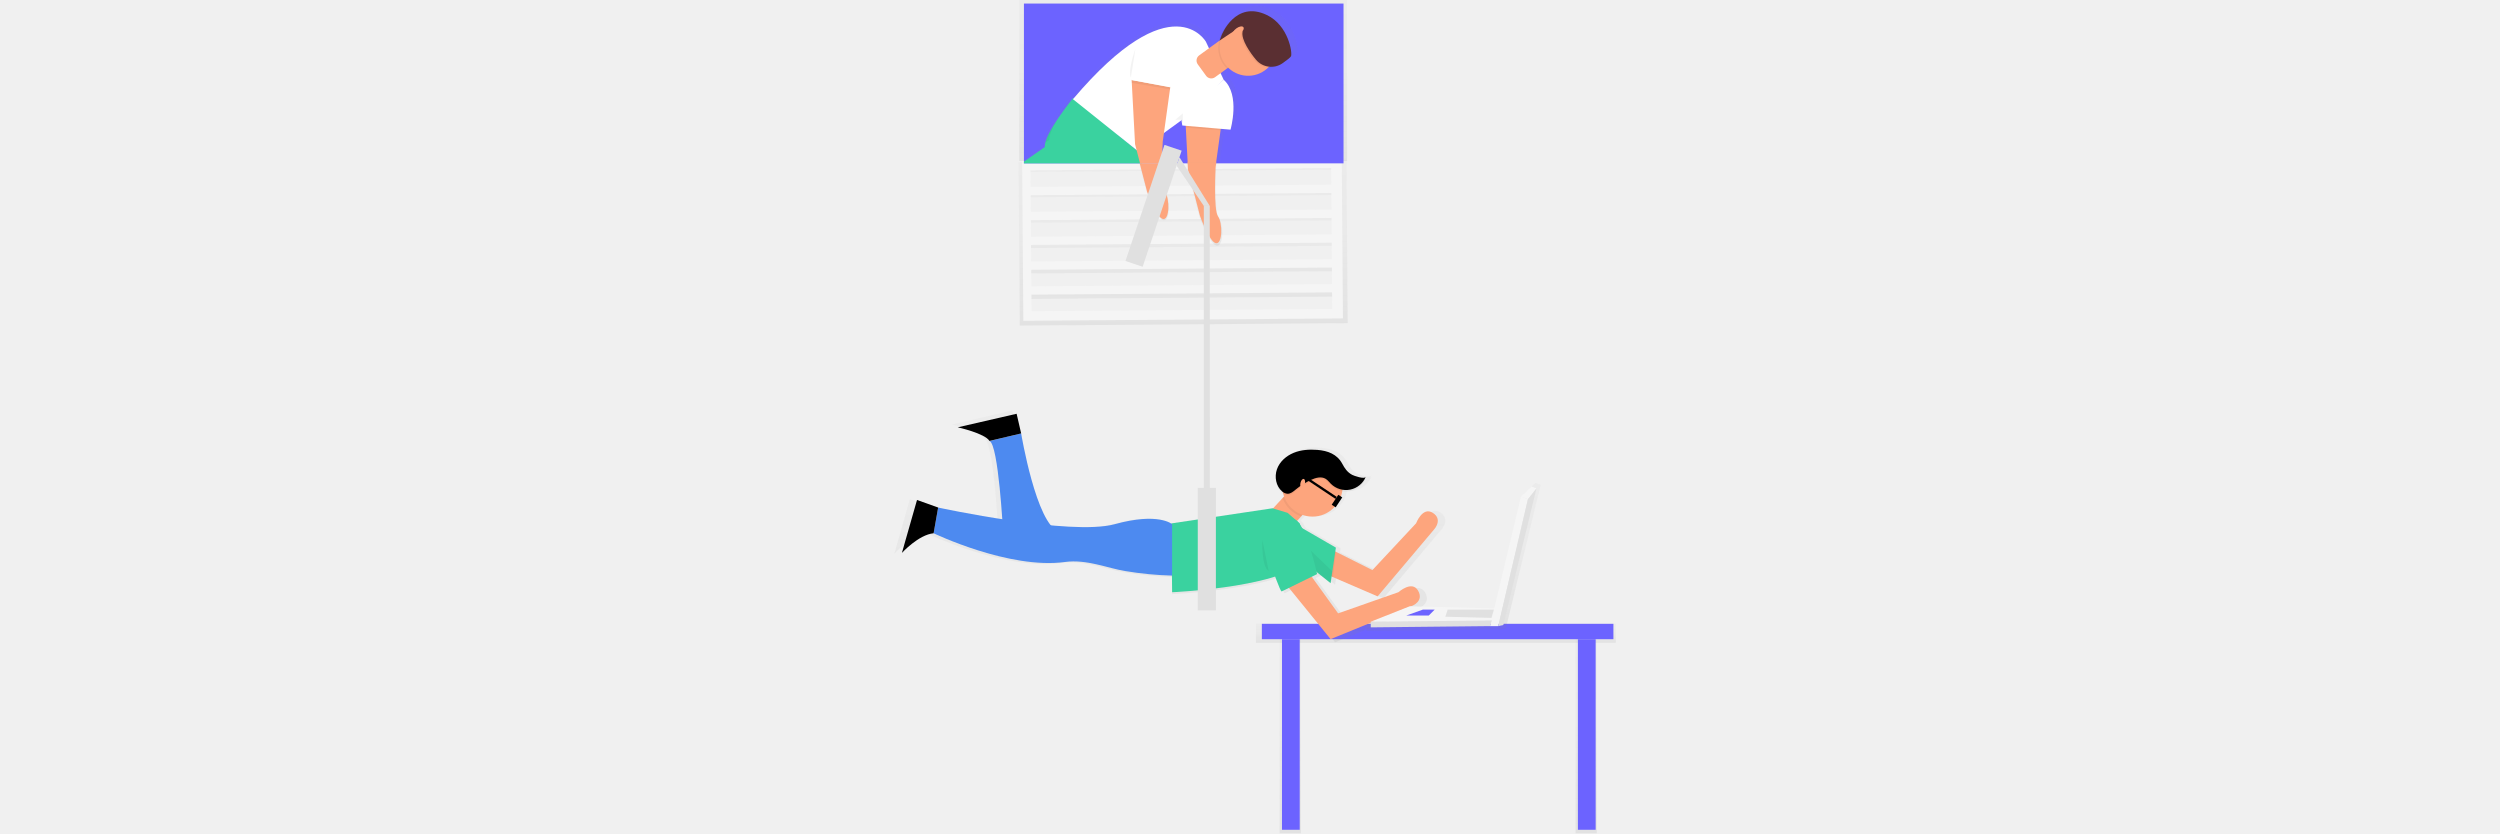
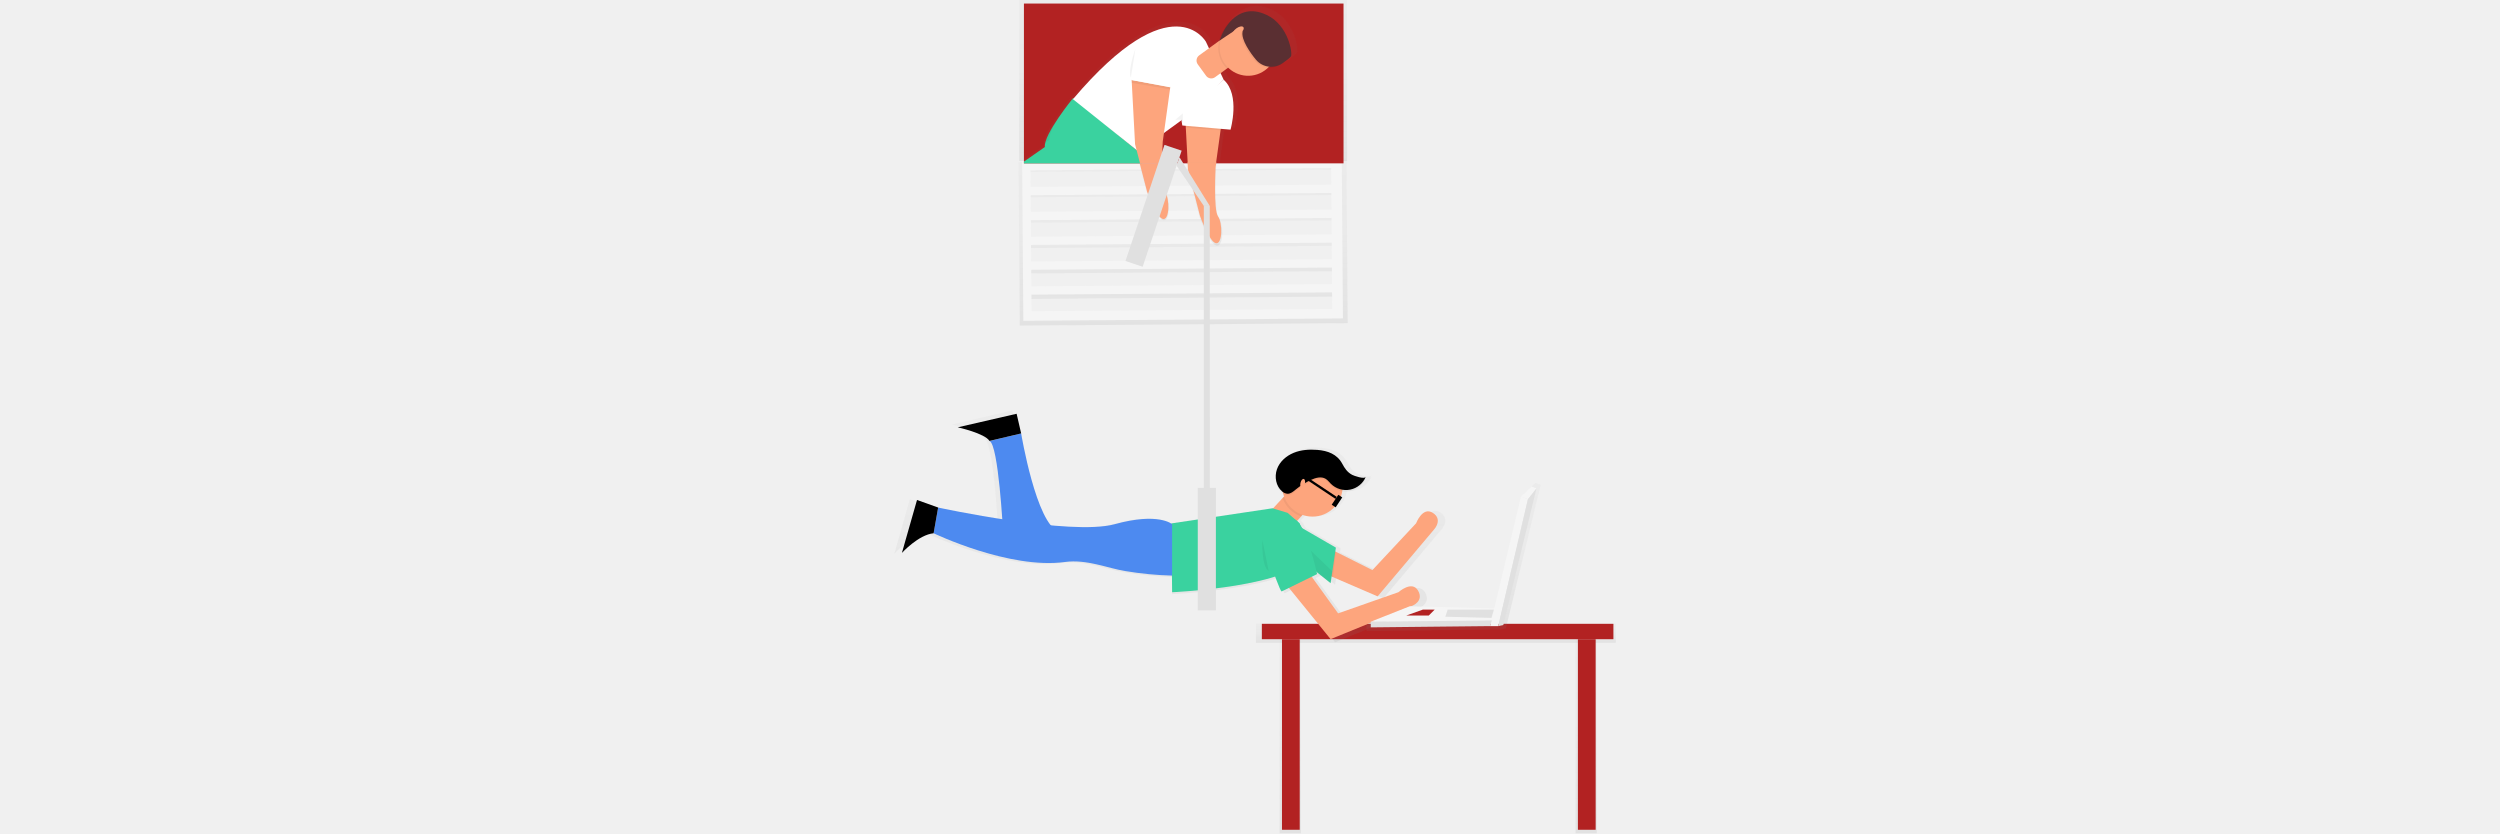
<svg xmlns="http://www.w3.org/2000/svg" xmlns:xlink="http://www.w3.org/1999/xlink" id="8de17198-7ae2-47ff-b503-0799787369b4" data-name="Layer 1" width="300" height="100" viewBox="0 0 618.02 704">
  <defs>
    <linearGradient id="22e250b8-7980-4493-9c25-efd9eae1e30e" x1="252.52" y1="136" x2="252.52" gradientUnits="userSpaceOnUse">
      <stop offset="0" stop-color="gray" stop-opacity="0.25" />
      <stop offset="0.54" stop-color="gray" stop-opacity="0.12" />
      <stop offset="1" stop-color="gray" stop-opacity="0.1" />
    </linearGradient>
    <linearGradient id="02860921-f819-4fa0-a235-2792ab6f3dd6" x1="557.5" y1="392.04" x2="557.52" y2="251.94" gradientTransform="matrix(0.99, 0, 0, 1, 5.9, -0.04)" xlink:href="#22e250b8-7980-4493-9c25-efd9eae1e30e" />
    <clipPath id="9cec8c0b-eaa7-452a-a5f1-49a5bc4d5bbf" transform="translate(-302.98 -117)">
-       <rect id="f22ed1c3-f8e5-4d7e-b5e7-db648f32c6c2" data-name="&lt;Rectangle&gt;" x="421" y="120" width="270" height="135" fill="#6c63ff" />
+       <rect id="f22ed1c3-f8e5-4d7e-b5e7-db648f32c6c2" data-name="&lt;Rectangle&gt;" x="421" y="120" width="270" height="135" fill="#b22222" />
    </clipPath>
    <linearGradient id="624aa40c-203b-40b3-8925-0c8737dfbe14" x1="13.84" y1="244.99" x2="13.84" y2="202.99" xlink:href="#22e250b8-7980-4493-9c25-efd9eae1e30e" />
    <linearGradient id="c72946d6-52db-4566-a87a-41d2b0fa7e1a" x1="487.49" y1="430.13" x2="487.49" y2="121.99" xlink:href="#22e250b8-7980-4493-9c25-efd9eae1e30e" />
    <linearGradient id="4dd1b06c-ba9e-4bd2-8aa6-0de0d6719fdb" x1="530.91" y1="303.07" x2="530.91" y2="255" xlink:href="#22e250b8-7980-4493-9c25-efd9eae1e30e" />
    <linearGradient id="572af080-1501-4c1e-98a3-e87d60e0bc3f" x1="573.5" y1="324.54" x2="573.5" y2="254" xlink:href="#22e250b8-7980-4493-9c25-efd9eae1e30e" />
    <linearGradient id="db602a0e-644f-4df6-b04a-9bc289951b65" x1="466.02" y1="543" x2="466.02" y2="527" xlink:href="#22e250b8-7980-4493-9c25-efd9eae1e30e" />
    <linearGradient id="b9adc037-fb77-4730-aec4-e595a99d094d" x1="544.27" y1="659.6" x2="544.27" y2="463.87" xlink:href="#22e250b8-7980-4493-9c25-efd9eae1e30e" />
    <linearGradient id="443221de-702a-4a19-b626-757fc614a655" x1="481.02" y1="533" x2="481.02" y2="408" xlink:href="#22e250b8-7980-4493-9c25-efd9eae1e30e" />
    <linearGradient id="76ffc347-953f-40dc-964c-2e601f491d49" x1="343.02" y1="704" x2="343.02" y2="540" xlink:href="#22e250b8-7980-4493-9c25-efd9eae1e30e" />
    <linearGradient id="0ab76e49-2bc2-4011-a66c-e420a9c67168" x1="593.02" y1="704" x2="593.02" y2="540" xlink:href="#22e250b8-7980-4493-9c25-efd9eae1e30e" />
  </defs>
  <rect x="114.02" width="277" height="136" opacity="0.5" fill="url(#22e250b8-7980-4493-9c25-efd9eae1e30e)" />
  <g opacity="0.5">
    <path d="M416.49,254.06l1,138,277-2.07-1-138Zm268.74,127.8L424.64,383.8l-.11-14.31,260.59-1.95Zm-.16-21.46-260.59,1.95L424.38,348,685,346.08Zm-.16-21.46-260.59,1.95-.11-14.31,260.59-1.95Zm-.16-21.46-260.59,1.95-.11-14.31,260.59-1.95ZM684.59,296,424,298l-.11-14.31,260.59-1.95Zm-.16-21.46-260.59,1.95-.11-14.31,260.59-1.95Z" transform="translate(-302.98 -117)" fill="url(#02860921-f819-4fa0-a235-2792ab6f3dd6)" />
  </g>
  <path d="M419.5,253l1,135,270-2-1-135Zm261.94,125-254,1.9-.1-14,254-1.9Zm-.16-21-254,1.9-.1-14,254-1.9Zm-.16-21-254,1.9-.1-14,254-1.9Zm-.16-21L427,317l-.1-14,254-1.9Zm-.16-21-254,1.9-.1-14,254-1.9Zm-.16-21-254,1.9-.1-14,254-1.9Z" transform="translate(-302.98 -117)" fill="#f5f5f5" />
-   <rect id="c2f262c5-432c-497c-b342-014b49715688" data-name="&lt;Rectangle&gt;" x="118.02" y="3" width="270" height="135" fill="#6c63ff" />
+   <rect id="c2f262c5-432c-497c-b342-014b49715688" data-name="&lt;Rectangle&gt;" x="118.02" y="3" width="270" height="135" fill="#b22222" />
  <g clip-path="url(#9cec8c0b-eaa7-452a-a5f1-49a5bc4d5bbf)">
    <g opacity="0.5">
      <polygon points="23.21 244.99 27.68 241.74 25.26 214.41 20.01 202.99 0 210.71 23.21 244.99" fill="url(#624aa40c-203b-40b3-8925-0c8737dfbe14)" />
      <path d="M630.75,125.29c-12.16-5.84-21.26-3.1-27.62,1.77-8.83,6.09-12.86,16.57-12.86,16.57l-1.73,4.67h0l-8.23,6-2.68-5.72s-29.16-51.8-115.15,49.35l-.4-.32s-7.33,9-14,19l-.95,1.44-.42.65-.6.94-.44.7-.64,1-.57.94-.62,1-.44.76-.46.79-.44.78-.46.85-.67,1.27-.37.71-.41.82-.3.63-.39.82-.24.55q-.32.73-.61,1.44l-.22.55c-.1.26-.19.52-.28.77l-.18.53q-.2.6-.36,1.17c-.06.2-.12.41-.16.6h0a11.25,11.25,0,0,0-.38,3.79L323,320l5.87,12.78s82.28-32.52,138.36-68.17l-2.36,49.88h0l-.15,3.09s-51.22,42.34-64.55,64l-22.86,13.2,24,35.4,5.59-4.06L410.41,398l94-75.14s17.82-32.56,18.13-59.83l3.85,14.87s8.19,23,14,23.94,5.81-17.86,1.75-23.44-2.08-42.82-2.08-42.82l1-7.58,14.71-10.69.54-.52.77,4.68,3,.26v.21H560l.14,1.36h0l1.89,35.52,10.41,40.17s8.2,23,14,23.94,5.81-17.86,1.76-23.44-2.08-42.82-2.08-42.82l4.29-31h0l.08-.6.1-.69,8.46.73s8.77-30.24-5.94-43.42l-2.68-5.72,5.48-4h0l1.1-.8a24.89,24.89,0,0,0,34.82-.07,17.36,17.36,0,0,0,11.61-3.1c.74-.52,1.46-1,2.14-1.54,3.08-2.21,5.63-4.24,6.14-5.22C653.14,158.46,649.57,134.33,630.75,125.29Z" transform="translate(-302.98 -117)" fill="url(#c72946d6-52db-4566-a87a-41d2b0fa7e1a)" />
    </g>
    <path d="M556.7,205.08l2.89,54.18,10.1,39s8,22.36,13.57,23.24,5.64-17.34,1.7-22.76-2-41.57-2-41.57l6.37-46Z" transform="translate(-302.98 -117)" fill="#fda57d" />
    <path d="M553.34,214.15l1.47,8.87,40.71,3.52s8.51-29.36-5.76-42.16Z" transform="translate(-302.98 -117)" fill="#fff" />
    <path d="M462.53,199.87s-25,30.6-23.86,41.34l-111.19,77.5,5.7,12.41s79.88-31.57,134.34-66.18l-2.43,51.43s-49.73,41.11-62.67,62.1l9.94,16,91.27-73S530.7,272,517.72,245Z" transform="translate(-302.98 -117)" fill="#3ad29f" />
    <polygon points="5.08 209.21 24.5 201.71 29.6 212.81 31.95 239.34 27.61 242.49 5.08 209.21" />
    <polygon points="99.44 261.46 77.25 274.28 100.57 308.65 105.99 304.7 109.38 277.41 99.44 261.46" />
    <path d="M589.75,184.37l-15-32.11s-28.42-50.52-112.33,48.54L517.72,245l35.81-26Z" transform="translate(-302.98 -117)" fill="#fff" />
    <path d="M578.45,140h22.76a0,0,0,0,1,0,0V180.2a5.4,5.4,0,0,1-5.4,5.4h-12a5.4,5.4,0,0,1-5.4-5.4V140A0,0,0,0,1,578.45,140Z" transform="translate(71.77 -527.04) rotate(53.99)" fill="#fda57d" />
    <path d="M586.06,151.46a23.8,23.8,0,0,0,6.41,23.48l13.82-10L592.9,146.49Z" transform="translate(-302.98 -117)" opacity="0.05" />
    <ellipse cx="610.44" cy="156.92" rx="24.15" ry="24.1" transform="translate(-278.59 271.87) rotate(-36.01)" fill="#fda57d" />
    <path d="M599.27,142.7l-14,9.32,1.68-4.53s11.47-29.86,38.22-17c18.28,8.77,21.74,32.2,20.36,34.86-.55,1-3.53,3.36-7,5.77a16.8,16.8,0,0,1-22.54-2.84c-4.69-5.58-12.85-17.12-11.34-23.74h0c-1.37-2.49-3.16-3.49-5.47-1.82Z" transform="translate(-302.98 -117)" opacity="0.05" />
    <path d="M600.35,141.91l-14,9.32,1.68-4.53s11.47-29.86,38.22-17c18.28,8.77,21.74,32.2,20.36,34.86-.55,1-3.53,3.36-7,5.77a16.8,16.8,0,0,1-22.54-2.84c-4.69-5.58-12.85-17.12-11.34-23.74h0c-1.37-2.49-3.16-3.49-5.47-1.82Z" transform="translate(-302.98 -117)" fill="#5a2f32" />
    <ellipse cx="602.07" cy="143.14" rx="5.37" ry="2.68" transform="translate(-272.09 264.32) rotate(-36.01)" fill="#fda57d" />
    <polygon points="245.87 101.24 252.26 95.77 252.34 104.41 250.94 101.08 245.87 101.24" opacity="0.05" />
    <polygon points="254.64 106.45 254.78 107.78 284.14 110.07 284.32 108.82 254.64 106.45" opacity="0.05" />
    <g opacity="0.05">
      <path d="M449,218.31c-4.48,6.75-8.63,14-9.91,19.22l3.48-2.43C442.1,231.27,445,224.91,449,218.31Z" transform="translate(-302.98 -117)" />
      <path d="M468.94,310.25l2.43-51.43C416.92,293.43,337,325,337,325l-3.85,6.11s79.88-31.57,134.34-66.18l-2.29,48.43C467.57,311.38,468.94,310.25,468.94,310.25Z" transform="translate(-302.98 -117)" />
    </g>
    <path d="M512,184.62l2.89,54.18,10.1,39s8,22.36,13.57,23.24,5.64-17.34,1.7-22.76-2-41.57-2-41.57l6.37-46Z" transform="translate(-302.98 -117)" fill="#fda57d" />
    <path d="M515.21,158.26s-6.73,18.13-3.87,24.34" transform="translate(-302.98 -117)" opacity="0.05" />
    <polygon points="209.15 66.68 209.13 70.05 241.38 75.47 241.77 72.77 209.15 66.68" opacity="0.05" />
    <polygon points="216.43 39.04 209 67.62 241.62 73.7 250.24 37.64 216.43 39.04" fill="#fff" />
  </g>
  <g opacity="0.5">
    <path d="M518.29,255l6.43,24.31S533,302.14,538.87,303s5.88-17.71,1.78-23.24c-2.16-2.91-2.63-14.47-2.59-24.8Z" transform="translate(-302.98 -117)" fill="url(#4dd1b06c-ba9e-4bd2-8aa6-0de0d6719fdb)" />
  </g>
  <path d="M518.81,255,525,278.8s8,22.36,13.57,23.24,5.64-17.34,1.7-22.76c-2.07-2.85-2.52-14.17-2.48-24.29Z" transform="translate(-302.98 -117)" fill="#fda57d" />
  <g opacity="0.5">
    <path d="M584.12,254H558.43l.35,6.44,10.69,40.14s8.42,23,14.37,23.92,6-17.85,1.8-23.42-2.14-42.78-2.14-42.78Z" transform="translate(-302.98 -117)" fill="url(#572af080-1501-4c1e-98a3-e87d60e0bc3f)" />
  </g>
  <path d="M583.54,254H559.26l.33,6.26,10.1,39s8,22.36,13.57,23.24,5.64-17.34,1.7-22.76-2-41.57-2-41.57Z" transform="translate(-302.98 -117)" fill="#fda57d" />
  <g opacity="0.5">
    <rect x="314.02" y="527" width="304" height="16" fill="url(#db602a0e-644f-4df6-b04a-9bc289951b65)" />
  </g>
-   <rect x="319.02" y="527" width="297" height="13" fill="#6c63ff" />
+   <rect x="319.02" y="527" width="297" height="13" fill="#b22222" />
  <g opacity="0.5">
    <path d="M684.76,605.25l1.21.52h0l38.73,16.66,49.36-58.49s7.47-8.36-1.43-14.08-14.49,9.08-14.49,9.08l-38,40.66L688,583.5l.5-3.38-29.34-17a36,36,0,0,0-1.86-3.11l-.27-1-1.47-1.29c-.28-.3-.56-.58-.84-.83l4.86-5.27A26.12,26.12,0,0,0,694,531.14a18.38,18.38,0,0,0,6.88,0A19,19,0,0,0,714.45,520a1.39,1.39,0,0,1-1,.73,17.78,17.78,0,0,0,1-2c-1,2.43-10.38-.92-11.79-1.67-4.3-2.28-6.51-5.67-8.73-9.81-4.38-8.2-12.48-11.23-21.58-11.94-7-.55-14.12-.07-20.57,2.58s-12.14,7.69-14.48,14.27a18.84,18.84,0,0,0-1,6.95,17,17,0,0,0,5.53,13.56,11.88,11.88,0,0,0,1,.77c.19.76.41,1.5.67,2.24L642.16,537l0,.08-8.33,9-.43-.13-87.84,13.14v.18c-2.92-1.93-16.15-8.65-49.17.48-12.47,3.45-33.25,3.08-55.55,1-15.69-19.47-25.74-79.85-25.74-79.85l-3.93-17.08-51.13,11.82s23.6,5.25,27.53,11.82c6,2,9.71,46.81,11.14,68C368.1,550.74,343,545.32,343,545.32l-18.36-6.57-13.11,46S326,569,339.08,567.65c0,0,65.56,31.53,114.07,25C472,590,490.3,598,505.59,600.49a298.75,298.75,0,0,0,40.49,3.94l.16,14.45s54-2.33,89.45-13.58c2.69,7.29,4.85,12.55,5.6,12.92l6.43-3.15,36.18,44.53,70.8-28.9s10.49-3.94,5.24-13.14-17,1.31-17,1.31l-52.44,18.39-22.13-30.68h0l-.86-1.2,4.64-2.28s-.15-.68-.42-1.86L683.91,611Z" transform="translate(-302.98 -117)" fill="url(#b9adc037-fb77-4730-aec4-e595a99d094d)" />
  </g>
  <polygon points="339 450.66 322.79 435.64 349.62 406.55 365.83 421.57 339 450.66" fill="#fda57d" />
  <path d="M651.32,524.83l-11.84,12.84a25.56,25.56,0,0,0,15.67,15.61l12.39-13.43Z" transform="translate(-302.98 -117)" opacity="0.05" />
  <path d="M654.8,592.82l65,28,48-56.89s7.27-8.13-1.39-13.69-14.1,8.83-14.1,8.83l-36.92,39.54L668,574.86Z" transform="translate(-302.98 -117)" fill="#fda57d" />
  <polygon points="348.41 443.46 381.57 462.62 377.11 492.65 345.86 467.74 348.41 443.46" fill="#3ad29f" />
  <ellipse cx="361.8" cy="410.88" rx="25.5" ry="25.55" fill="#fda57d" />
  <path d="M643.74,550.24,631,546.4l-85.44,12.78.64,58.14s103.93-4.47,115.41-31.3l-7.65-26.83Z" transform="translate(-302.98 -117)" fill="#3ad29f" />
  <polygon points="346.85 468.52 377.11 492.65 378.38 482.43 348.41 453.68 346.85 468.52" opacity="0.05" />
  <path d="M546.19,559.82s-11.48-10.22-48.46,0-149.2-14.05-149.2-14.05l-3.83,21.72s63.76,30.67,110.94,24.28c18.37-2.49,36.13,5.28,51,7.67a287.07,287.07,0,0,0,39.53,3.83Z" transform="translate(-302.98 -117)" fill="#4d8af0" />
  <path d="M348.53,545.76l-17.85-6.39L317.92,584.1s14-15.33,26.78-16.61Z" transform="translate(-302.98 -117)" />
  <path d="M391.88,489.55l26.78-6.39s12.75,76.66,31.88,83.05H403.36S399.53,492.1,391.88,489.55Z" transform="translate(-302.98 -117)" fill="#4d8af0" />
  <path d="M418.66,483.16l-3.83-16.61L365.1,478s23,5.11,26.78,11.5Z" transform="translate(-302.98 -117)" />
  <path d="M668.84,498.34c-6.76-.53-13.73-.07-20,2.51s-11.8,7.48-14.09,13.88-.81,14.26,4.36,18.67a7.62,7.62,0,0,0,4.49,2c2.71.11,5-1.88,7.08-3.61a59.53,59.53,0,0,1,12.8-8.08c3.91-1.82,8.68-3.16,12.38-.94,1.76,1.06,3,2.77,4.45,4.22a18.1,18.1,0,0,0,29.49-5.91c-1,2.37-10.09-.9-11.46-1.63-4.18-2.22-6.34-5.51-8.49-9.54C685.57,502,677.7,499,668.84,498.34Z" transform="translate(-302.98 -117)" opacity="0.05" />
  <path d="M668.84,497.06c-6.76-.53-13.73-.07-20,2.51S637,507,634.75,513.45s-.81,14.26,4.36,18.67a7.62,7.62,0,0,0,4.49,2c2.71.11,5-1.88,7.08-3.61a59.53,59.53,0,0,1,12.8-8.08c3.91-1.82,8.68-3.16,12.38-.94,1.76,1.06,3,2.77,4.45,4.22a18.1,18.1,0,0,0,29.49-5.91c-1,2.37-10.09-.9-11.46-1.63-4.18-2.22-6.34-5.51-8.49-9.54C685.57,500.7,677.7,497.75,668.84,497.06Z" transform="translate(-302.98 -117)" />
  <ellipse cx="656.49" cy="525.32" rx="3.83" ry="1.91" transform="translate(-309.19 925.78) rotate(-76.65)" fill="#fda57d" />
  <polygon points="341.92 496.61 342.77 497.66 361.95 488.36 361.11 487.2 341.92 496.61" opacity="0.05" />
  <polygon points="381.08 465.91 377.95 486.9 379.11 487.56 381.57 466.15 381.08 465.91" opacity="0.05" />
  <rect x="264.89" y="412.15" width="15.3" height="103.49" fill="#e0e0e0" />
  <rect x="522.86" y="239.15" width="15.3" height="103.49" transform="translate(-182.71 -270.81) rotate(18.57)" fill="#e0e0e0" />
  <polygon points="275.09 423.65 269.99 423.65 269.99 173.73 275.02 174 275.09 423.65" fill="#e0e0e0" />
  <path d="M635.45,602l44.63,54.94,68.86-28.11S759.15,625,754,616s-16.58,1.28-16.58,1.28l-51,17.89-31-43Z" transform="translate(-302.98 -117)" fill="#fda57d" />
  <path d="M617,556.63s19.13,58.77,21.68,60.05l30-14.69s-8.5-39.64-18-45.69S618.24,551.51,617,556.63Z" transform="translate(-302.98 -117)" fill="#3ad29f" />
  <path d="M622.42,573.12s-1,22.48,5.38,26.31" transform="translate(-302.98 -117)" opacity="0.05" />
  <g opacity="0.5">
    <polygon points="550.06 408 540.77 417.09 517.07 516.24 516.74 516.19 442 514.32 407.5 527.96 407.5 533 513.33 531.88 520.61 531.88 525.14 530.9 554.54 409.68 550.06 408" fill="url(#443221de-702a-4a19-b626-757fc614a655)" />
  </g>
  <polygon points="546.75 411 537.9 419.65 543.77 421.78 551.01 412.6 546.75 411" fill="#f5f5f5" />
  <polygon points="537.9 419.65 543.77 421.78 518.71 528.93 511.78 528.93 537.9 419.65" fill="#f5f5f5" />
  <polygon points="518.71 528.93 523.02 528 551.01 412.6 543.77 421.78 518.71 528.93" fill="#e0e0e0" />
  <polygon points="411.03 525.2 411.03 530 511.78 528.93 513.42 523.76 411.03 525.2" fill="#e0e0e0" />
  <polyline points="515.58 514.08 515.02 514 443.88 512.22 411.03 525.2 513.38 524.14" fill="#f5f5f5" />
  <polygon points="474.02 521 476.02 515 515.02 515 513.02 522 474.02 521" fill="#e0e0e0" />
-   <polygon points="441.02 520 455.02 515 465.02 515 460.02 520 441.02 520" fill="#6c63ff" />
+   <polygon points="441.02 520 455.02 515 465.02 515 460.02 520 441.02 520" fill="#b22222" />
  <g opacity="0.5">
    <rect x="334.02" y="540" width="18" height="164" fill="url(#76ffc347-953f-40dc-964c-2e601f491d49)" />
  </g>
  <g opacity="0.5">
    <rect x="584.02" y="540" width="18" height="164" fill="url(#0ab76e49-2bc2-4011-a66c-e420a9c67168)" />
  </g>
-   <rect x="336.02" y="540" width="15" height="161" fill="#6c63ff" />
-   <rect x="586.02" y="540" width="15" height="161" fill="#6c63ff" />
+   <rect x="336.02" y="540" width="15" height="161" fill="#b22222" />
+   <rect x="586.02" y="540" width="15" height="161" fill="#b22222" />
  <polygon points="270.02 174 247 139.99 249.42 132.8 275.02 174 270.02 174" fill="#e0e0e0" />
  <rect x="683.4" y="535.29" width="4" height="10.08" transform="translate(110.62 -406.04) rotate(33.6)" />
  <rect x="657.69" y="528.39" width="29.61" height="2" transform="translate(102.56 -400.77) rotate(33.62)" />
</svg>
